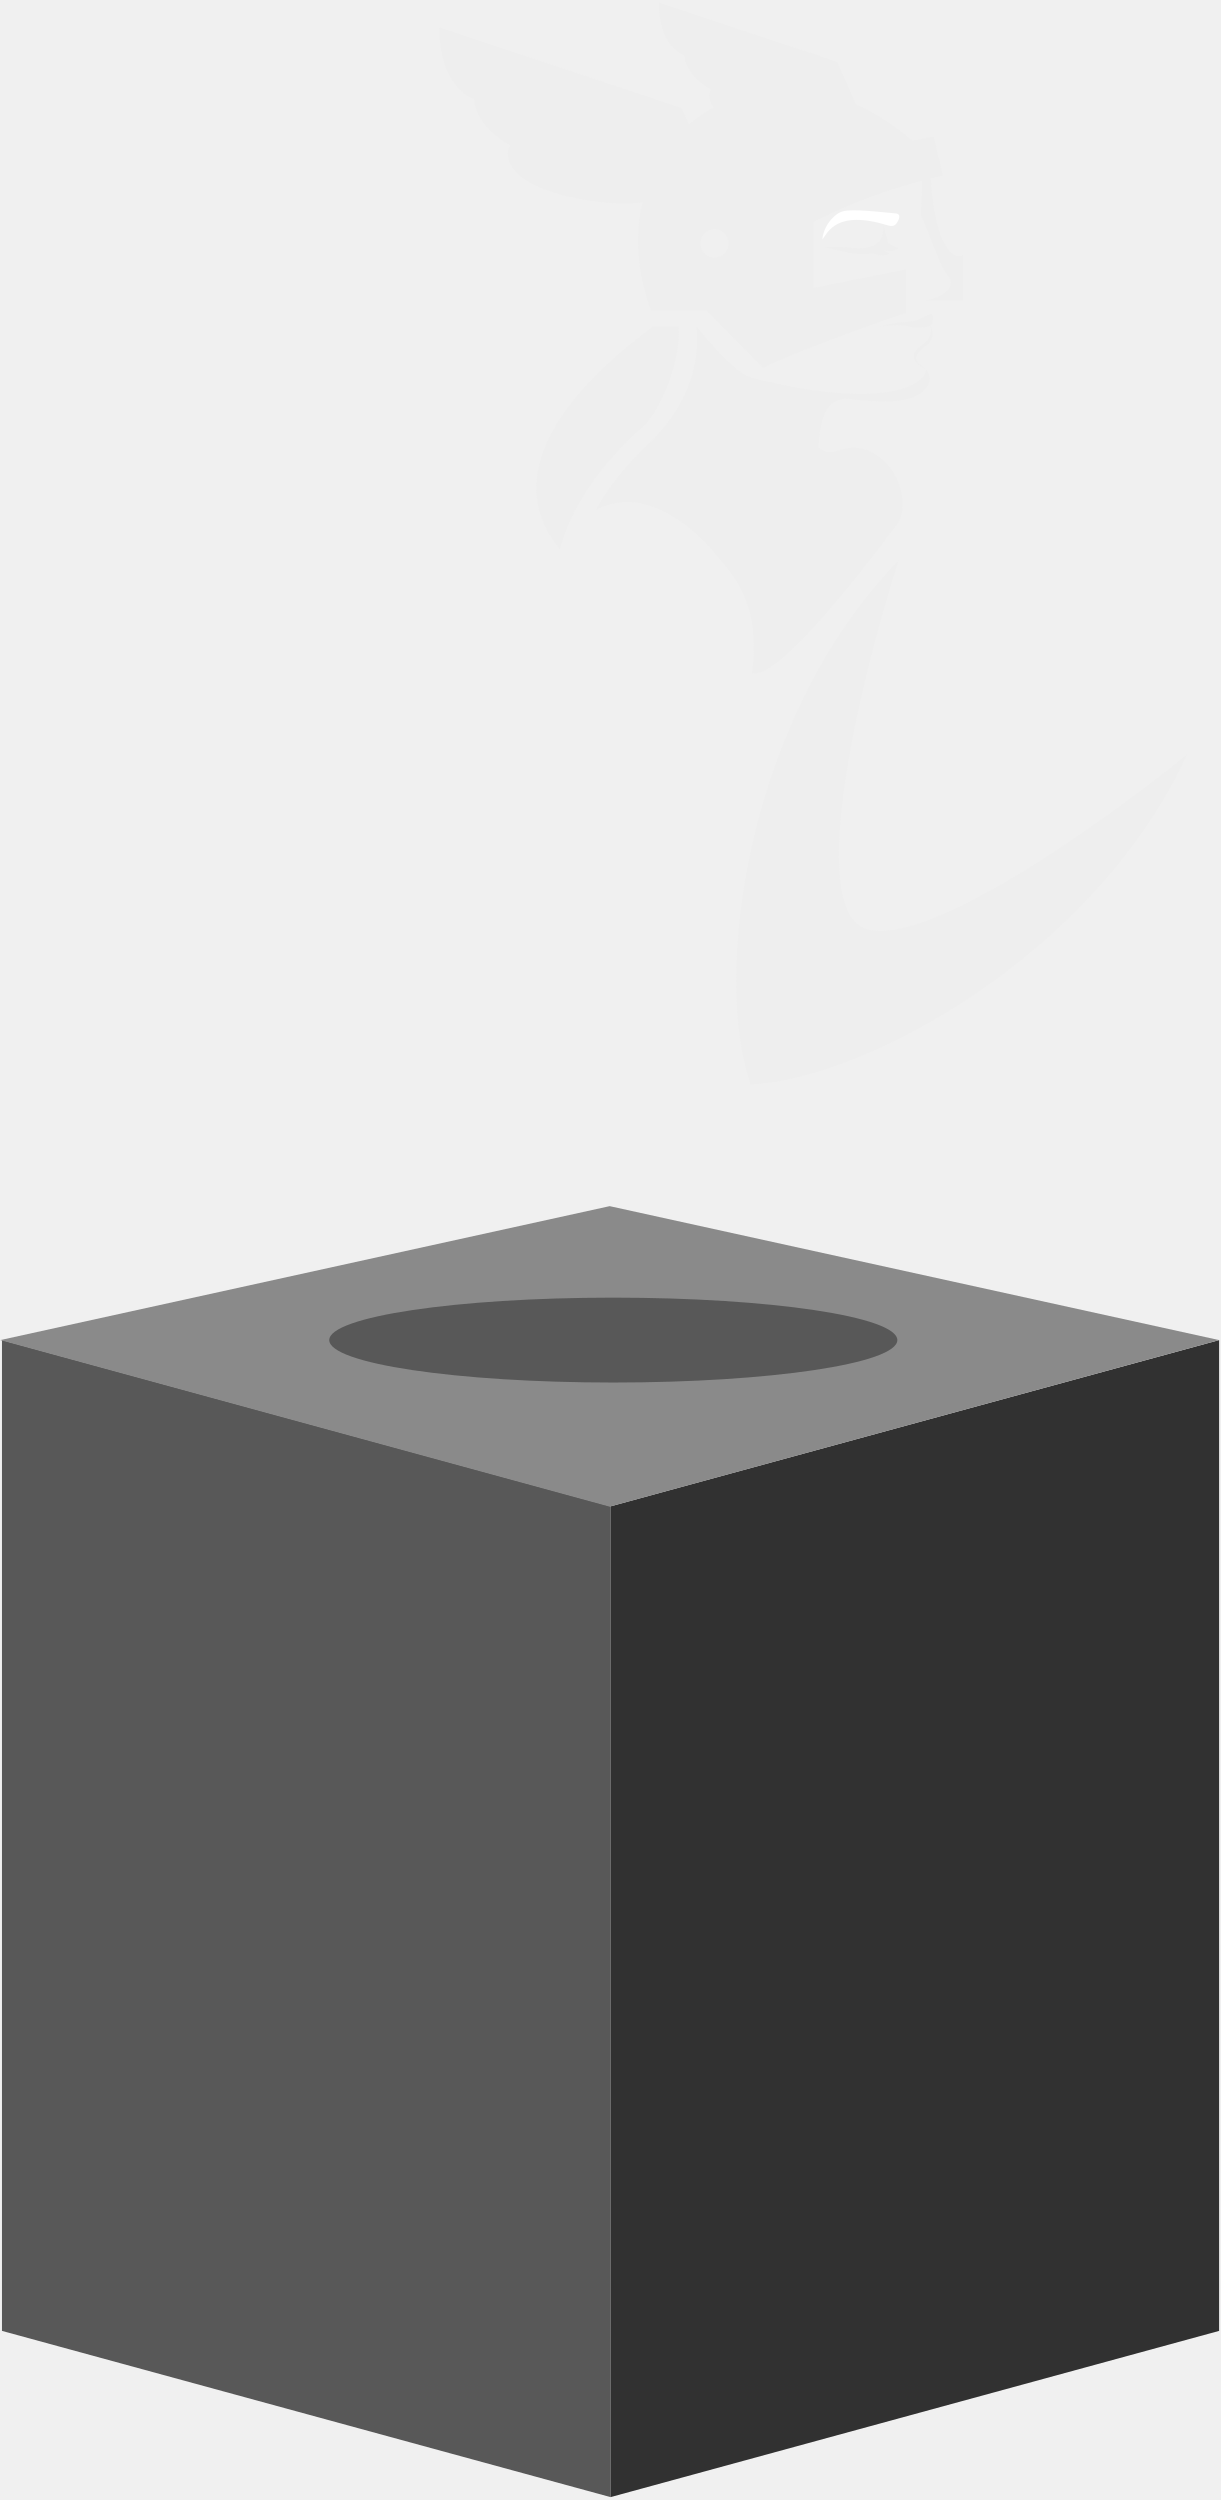
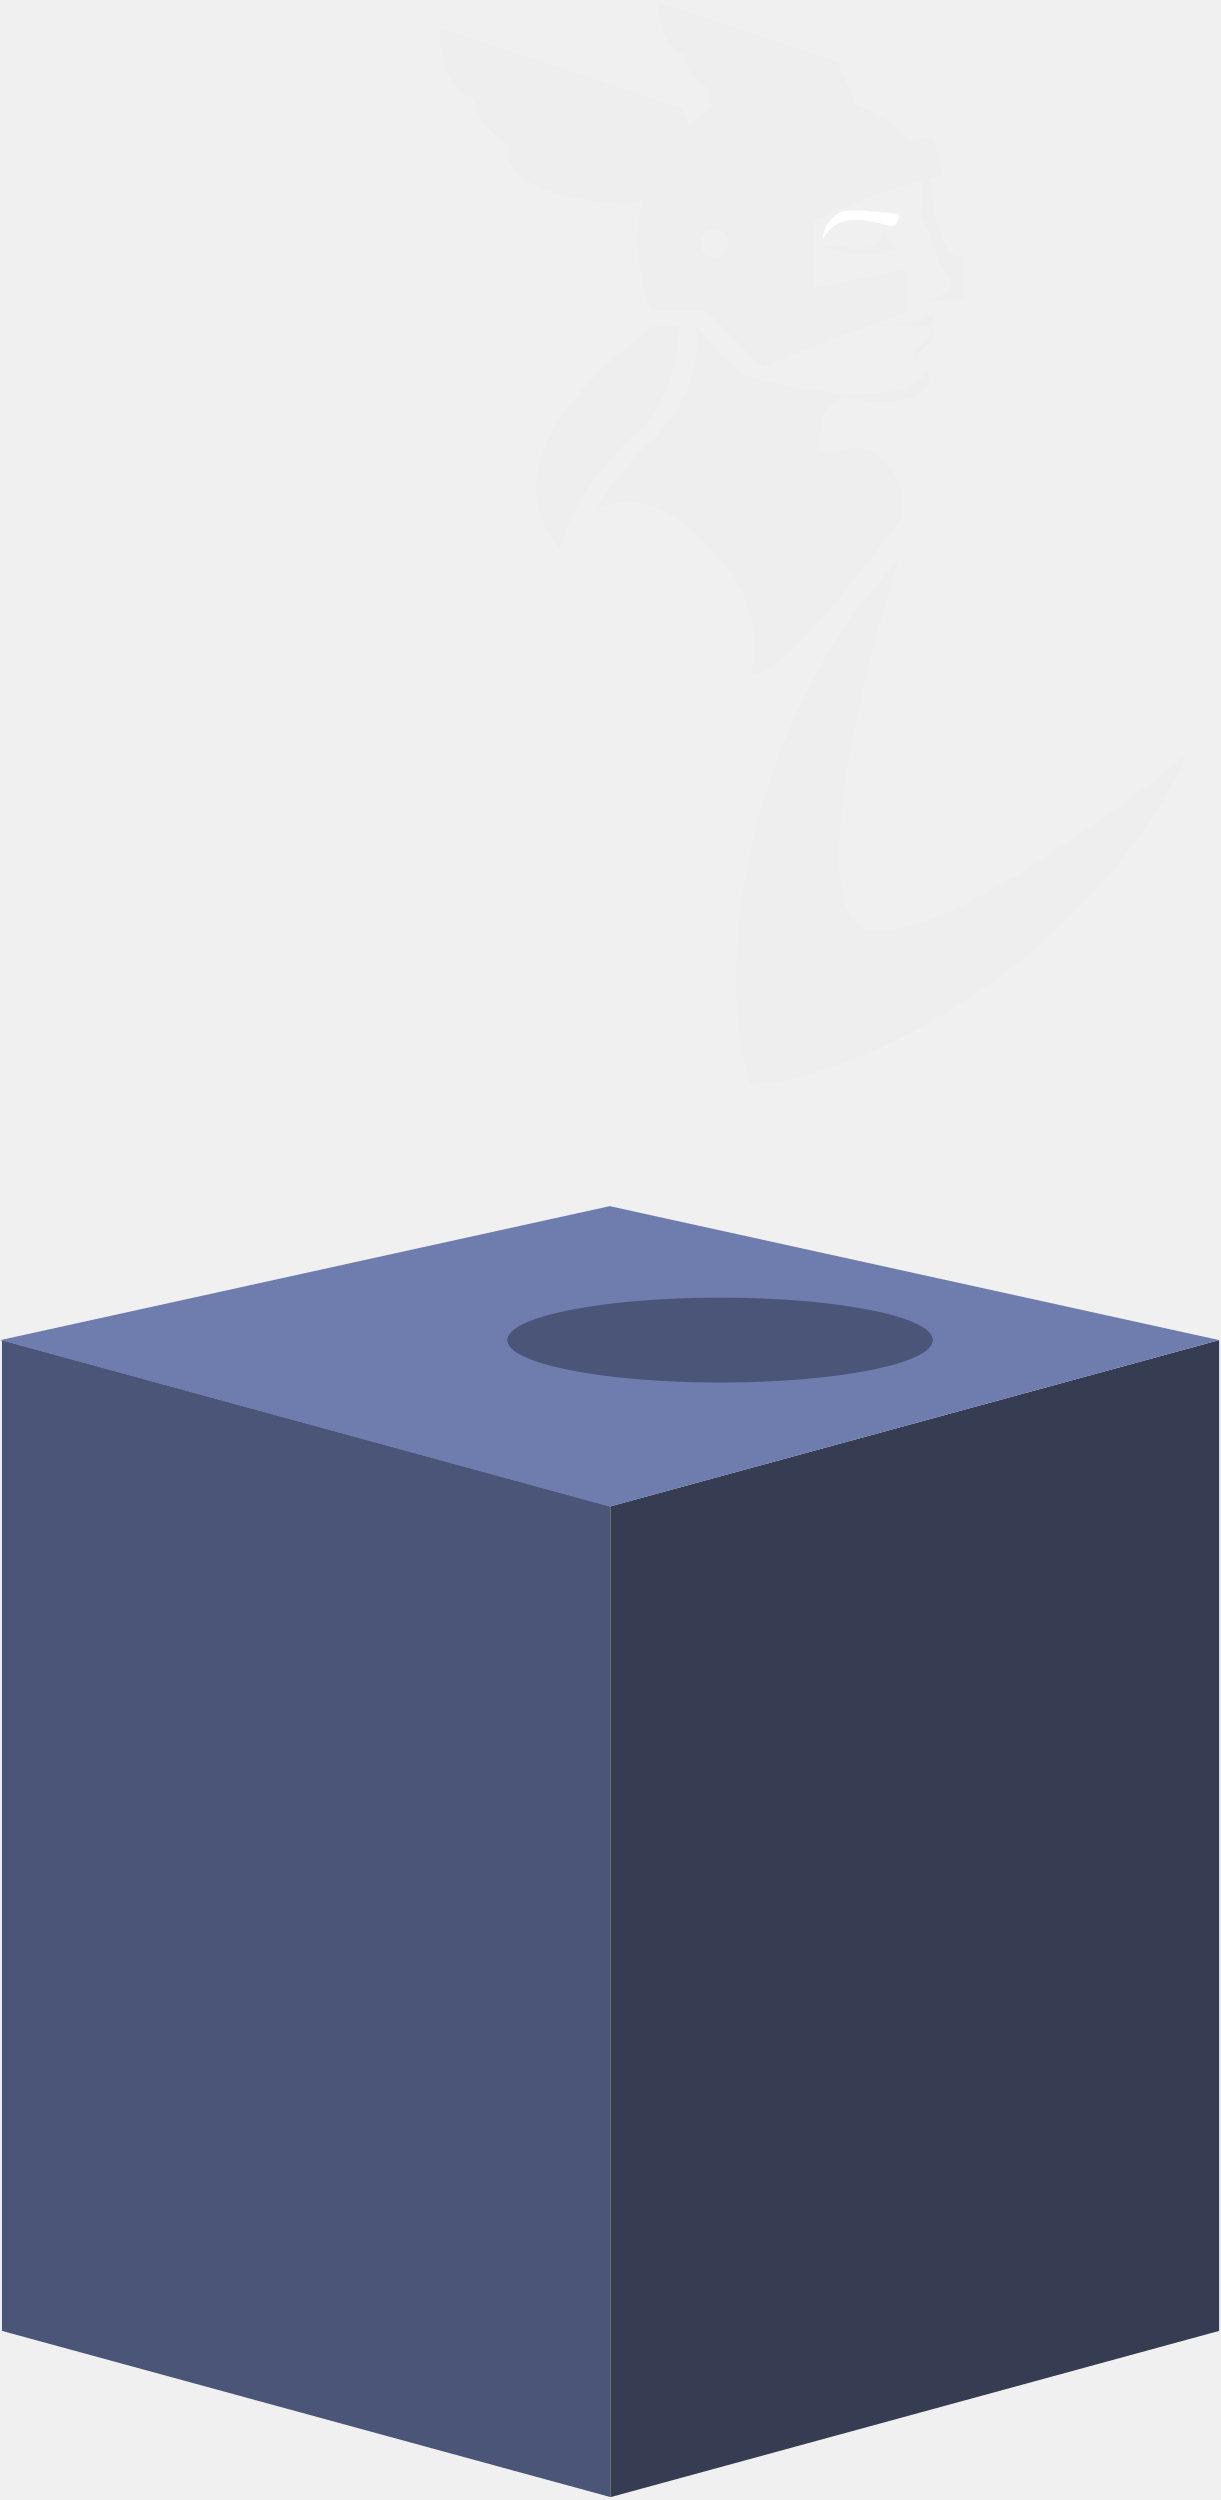
<svg xmlns="http://www.w3.org/2000/svg" width="225" height="461" viewBox="0 0 225 461" fill="none">
  <path d="M163.86 41.598C154.134 38.569 152.633 42.938 151.63 44.181C151.95 40.99 154.492 39.264 154.893 39.182C156.066 38.446 160.101 38.856 165.17 39.355C166.27 39.462 165.796 40.538 165.268 41.25C164.943 41.69 164.382 41.76 163.86 41.598Z" fill="white" />
  <path d="M165.73 45.742C165.663 45.742 164.233 45.229 163.816 44.812C162.535 44.812 160.428 45.201 162.566 46C164.656 46.781 165.73 45.742 165.73 45.742Z" fill="#EEEEEE" />
  <path d="M163.985 46.76C163.919 46.75 162.572 46.046 162.216 45.576C160.947 45.4 158.807 45.496 160.815 46.581C162.779 47.641 163.985 46.76 163.985 46.76Z" fill="#EEEEEE" />
  <path d="M154.875 83C152.792 83.757 151.667 83.25 150.625 82.25L138.75 124.125C143.15 125.225 156.75 108.375 165.75 96.25C168.625 89.5 161.921 80.438 154.875 83Z" fill="#EEEEEE" />
-   <path d="M0.362 429.818L112.583 460.468V277.762L0.362 247.112V429.818Z" fill="#585858" />
-   <path d="M224.802 429.818L112.582 460.468V277.762L224.802 247.112V429.818Z" fill="#313131" />
-   <path d="M112.426 222.413L224.802 247.112L112.426 277.827L0.05 247.112L112.426 222.413Z" fill="#8A8A8A" />
+   <path d="M0.362 429.818L112.583 460.468V277.762L0.362 247.112V429.818Z" fill="#4B5578" />
+   <path d="M224.802 429.818L112.582 460.468V277.762L224.802 247.112V429.818Z" fill="#363D52" />
+   <path d="M112.426 222.413L224.802 247.112L112.426 277.827L0.05 247.112L112.426 222.413Z" fill="#6E7CAE" />
  <path fill-rule="evenodd" clip-rule="evenodd" d="M138.638 199.947L138.5 200.149C138.476 200.085 138.453 200.02 138.43 199.956C138.361 199.959 138.292 199.961 138.224 199.963L138.362 199.762C131.486 180.076 137.454 132.436 165.689 103.35C159.361 123.052 149.107 163.955 158.45 170.693C168.222 176.805 202.773 152.223 218.9 139.104C202.086 175.863 159.636 198.99 138.638 199.947Z" fill="#EEEEEE" />
  <path d="M155.781 45.578C163.266 46.697 162.781 42.969 162.938 41.688L163.798 44.831C161.157 48.125 156.672 46.688 152.121 45.578C151.927 45.531 155.148 45.483 155.781 45.578Z" fill="#EEEEEE" />
  <path d="M154.381 11.396L158.284 20.241C156.777 22.203 151.219 25.675 141.038 23.859C130.857 22.044 130.164 18.195 131.09 16.497C127.081 14.246 126.176 11.372 126.224 10.216C122.187 8.658 121.395 3.068 121.504 0.468L154.381 11.396Z" fill="#EEEEEE" />
  <path d="M125.684 19.9L130.993 31.918C128.948 34.582 121.402 39.292 107.574 36.817C93.746 34.342 92.801 29.113 94.057 26.809C88.611 23.747 87.379 19.843 87.444 18.273C81.959 16.153 80.879 8.56 81.025 5.029L125.684 19.9Z" fill="#EEEEEE" />
  <path fill-rule="evenodd" clip-rule="evenodd" d="M168.191 25.912C141.264 2.679 108.503 25.438 120.02 57.239H130.24L140.743 67.867C142.411 66.611 159.216 60.295 167.056 57.714V49.64L150.024 53.1V40.907C157.839 36.937 164.997 34.656 170.019 33.317C170.06 34.61 169.977 36.158 169.904 37.508C169.857 38.399 169.814 39.205 169.814 39.793C170.158 40.275 170.744 41.8 171.432 43.59C172.468 46.291 173.737 49.594 174.761 50.833C176.919 53.442 172.4 55.344 170.168 55.447H169.814C169.923 55.453 170.042 55.452 170.168 55.447H177.6V47.043C175.77 48.127 172.351 45.282 171.623 32.902C172.452 32.694 173.203 32.514 173.869 32.358L172.165 25.191L168.191 25.912ZM131.76 47.515C133.193 47.515 134.355 46.334 134.355 44.878C134.355 43.422 133.193 42.242 131.76 42.242C130.327 42.242 129.165 43.422 129.165 44.878C129.165 46.334 130.327 47.515 131.76 47.515Z" fill="#EEEEEE" />
  <path fill-rule="evenodd" clip-rule="evenodd" d="M103.246 101.308C106.184 89.893 115.921 80.971 118.476 78.755C121.794 75.878 125.68 66.223 125.134 60.205H120.344C120.17 60.372 119.736 60.707 119.107 61.194C113.093 65.839 89.223 84.279 103.246 101.308ZM109.914 94C111.493 93.183 113.389 92.62 115.64 92.568C120.398 92.458 126.963 95.97 132.186 102.455C132.433 102.762 132.697 103.077 132.971 103.406C135.942 106.961 140.195 112.052 138.674 124.205C150.8 117.023 150.799 101.649 150.798 89.707C150.798 80.522 150.797 73.368 156.313 73.531C156.313 73.531 142 70.625 138.5 69.625C135 68.625 128.455 60.205 128.455 60.205H128.42C128.938 64.465 128.387 73.414 119.777 81.626C114.851 86.324 111.759 90.458 109.914 94Z" fill="#EEEEEE" />
-   <ellipse cx="113.091" cy="247.112" rx="52.378" ry="7.828" fill="#585858" />
+   <ellipse cx="132.781" cy="247.112" rx="39.234" ry="7.828" fill="#4B5578" />
  <path d="M168.383 73.25C162.5 75.562 147.609 72.156 141.609 70.406C164.781 75.594 170.758 70.417 170.758 68.125C172.658 70.525 170.17 72.548 168.383 73.25Z" fill="#EEEEEE" />
  <path d="M170.406 58.438C167.814 59.82 166.625 58.969 162.188 60.191C162.917 60.191 165.625 59.691 167.438 60.191C169.25 60.691 171.583 60.337 172 59.691C172 57.816 172.281 57.438 170.406 58.438Z" fill="#EEEEEE" />
  <path d="M170.701 63.812C172.555 62.455 171.951 60.641 171.537 60.031C172.368 62.311 169.734 63.812 169.734 63.812C169.734 63.812 166.436 65.969 170.701 68.094C169.951 67.312 167.139 66.422 170.701 63.812Z" fill="#EEEEEE" />
</svg>
